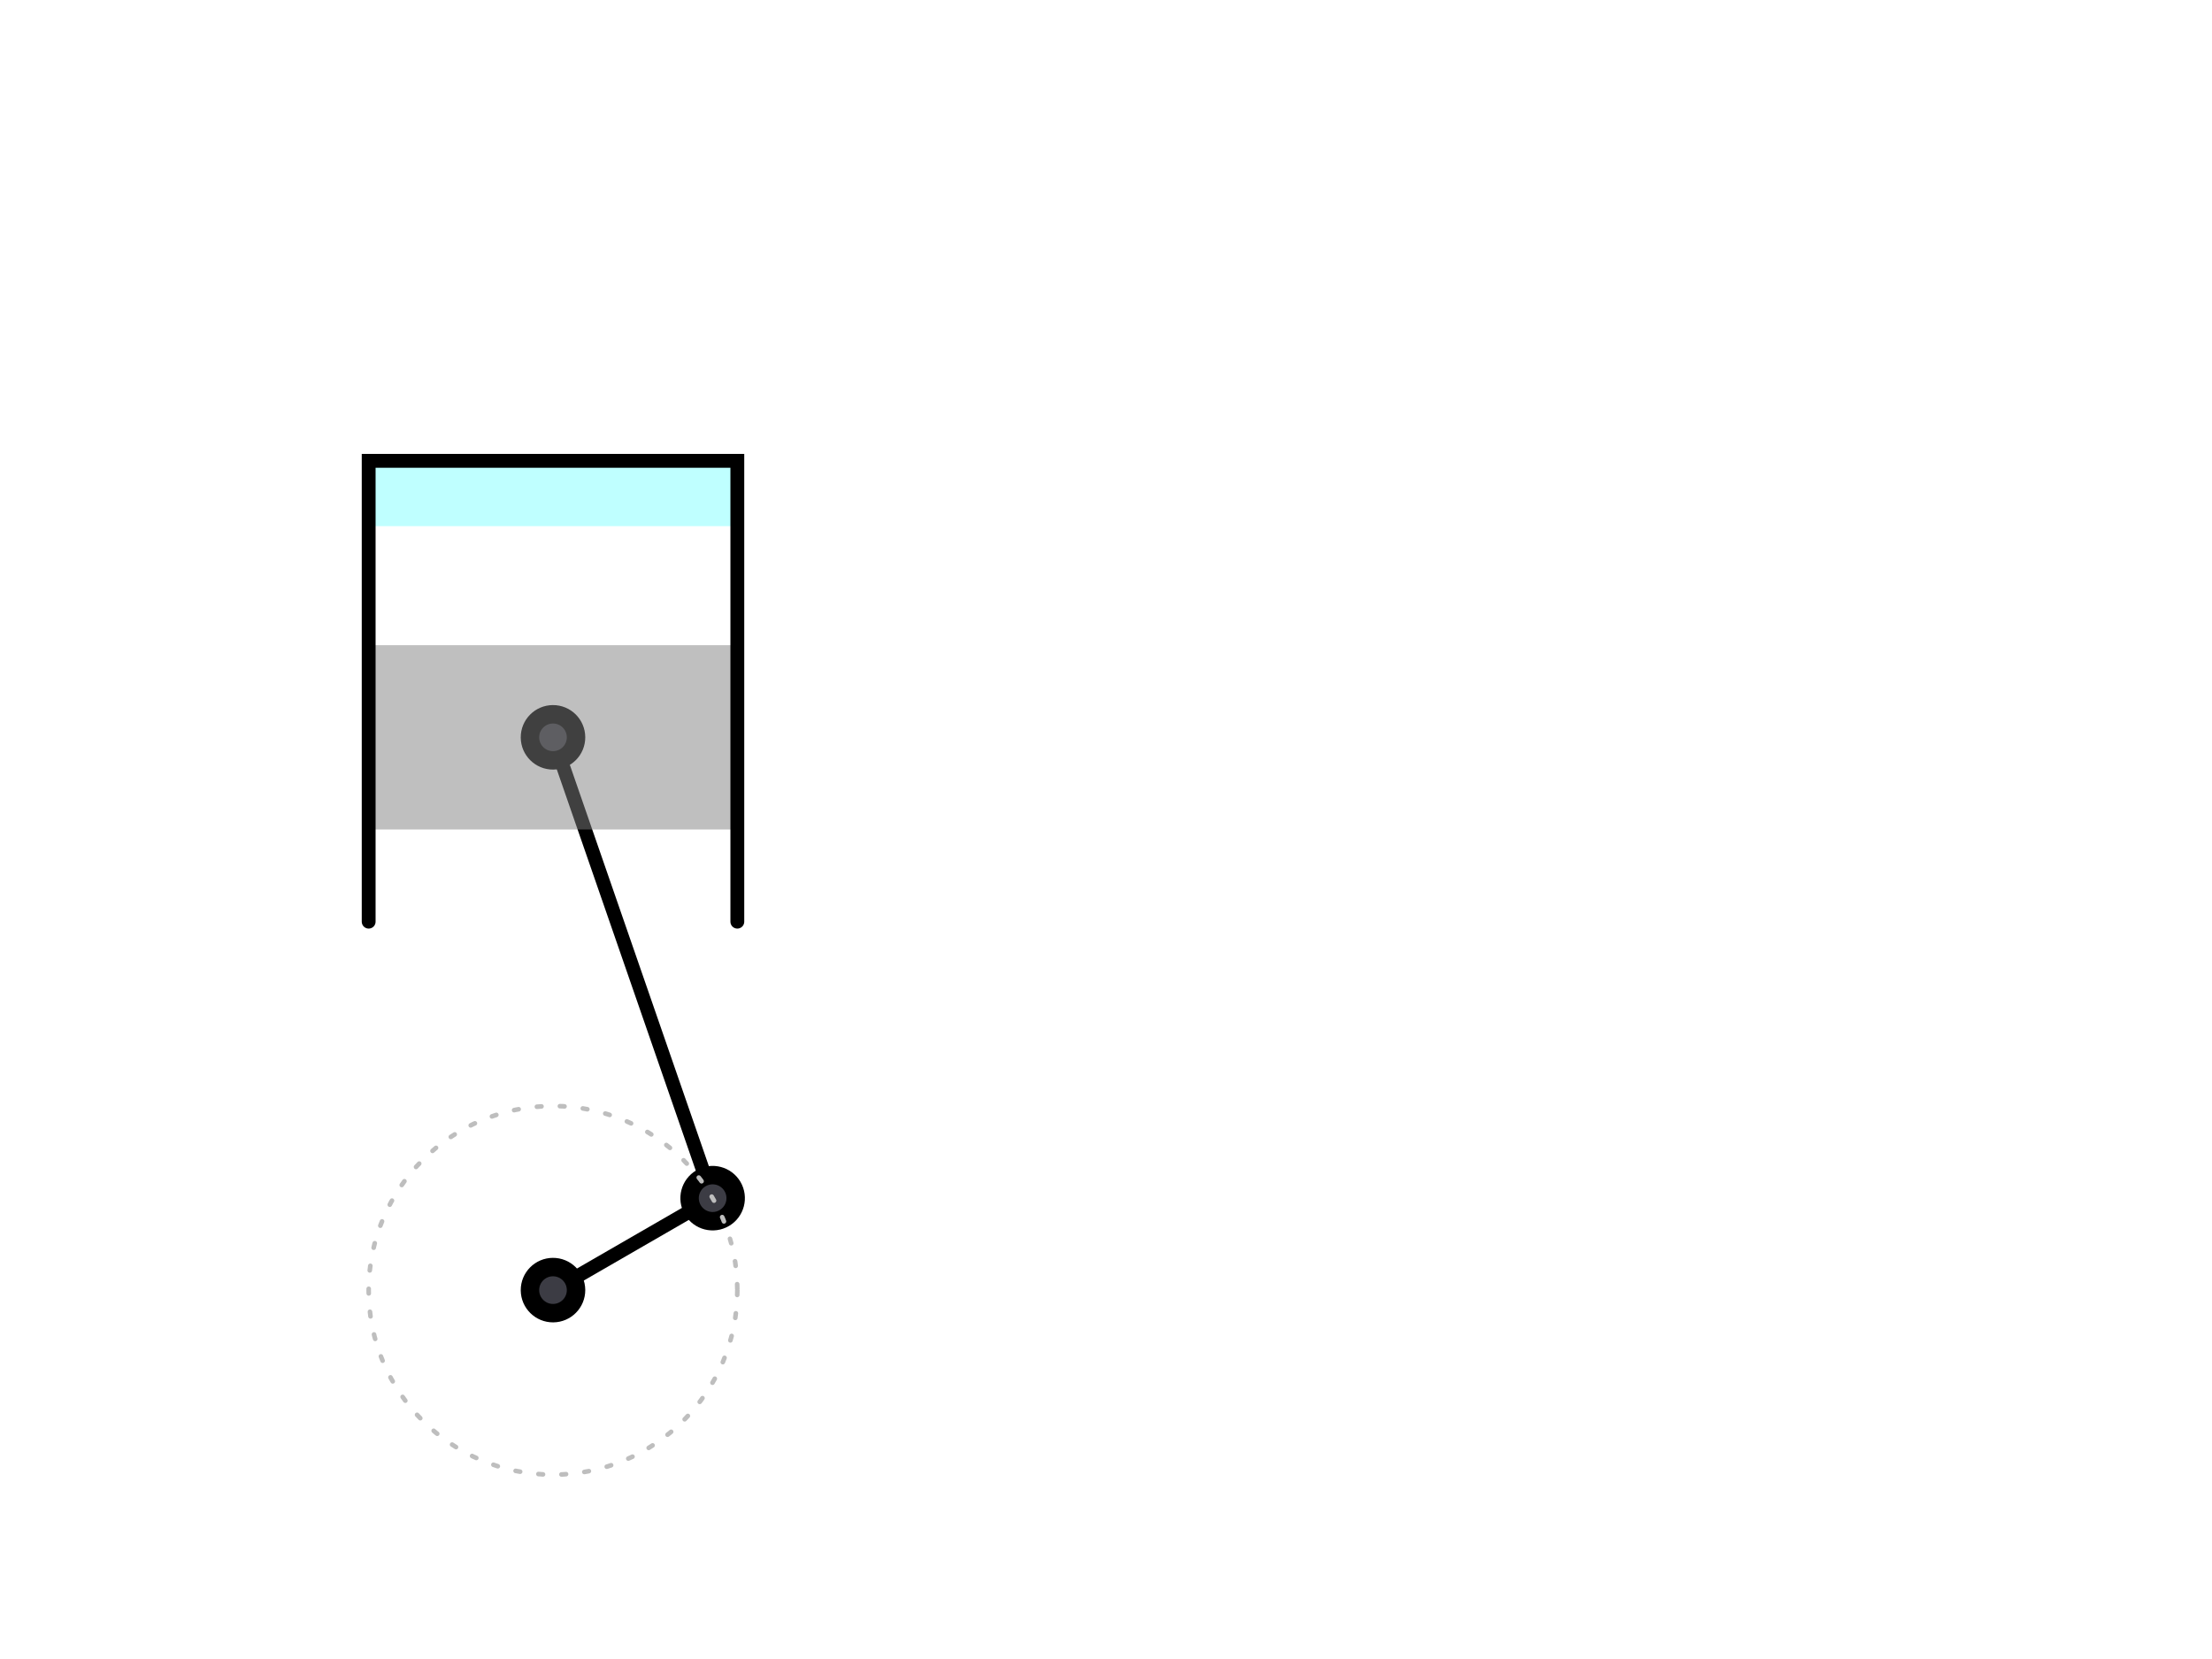
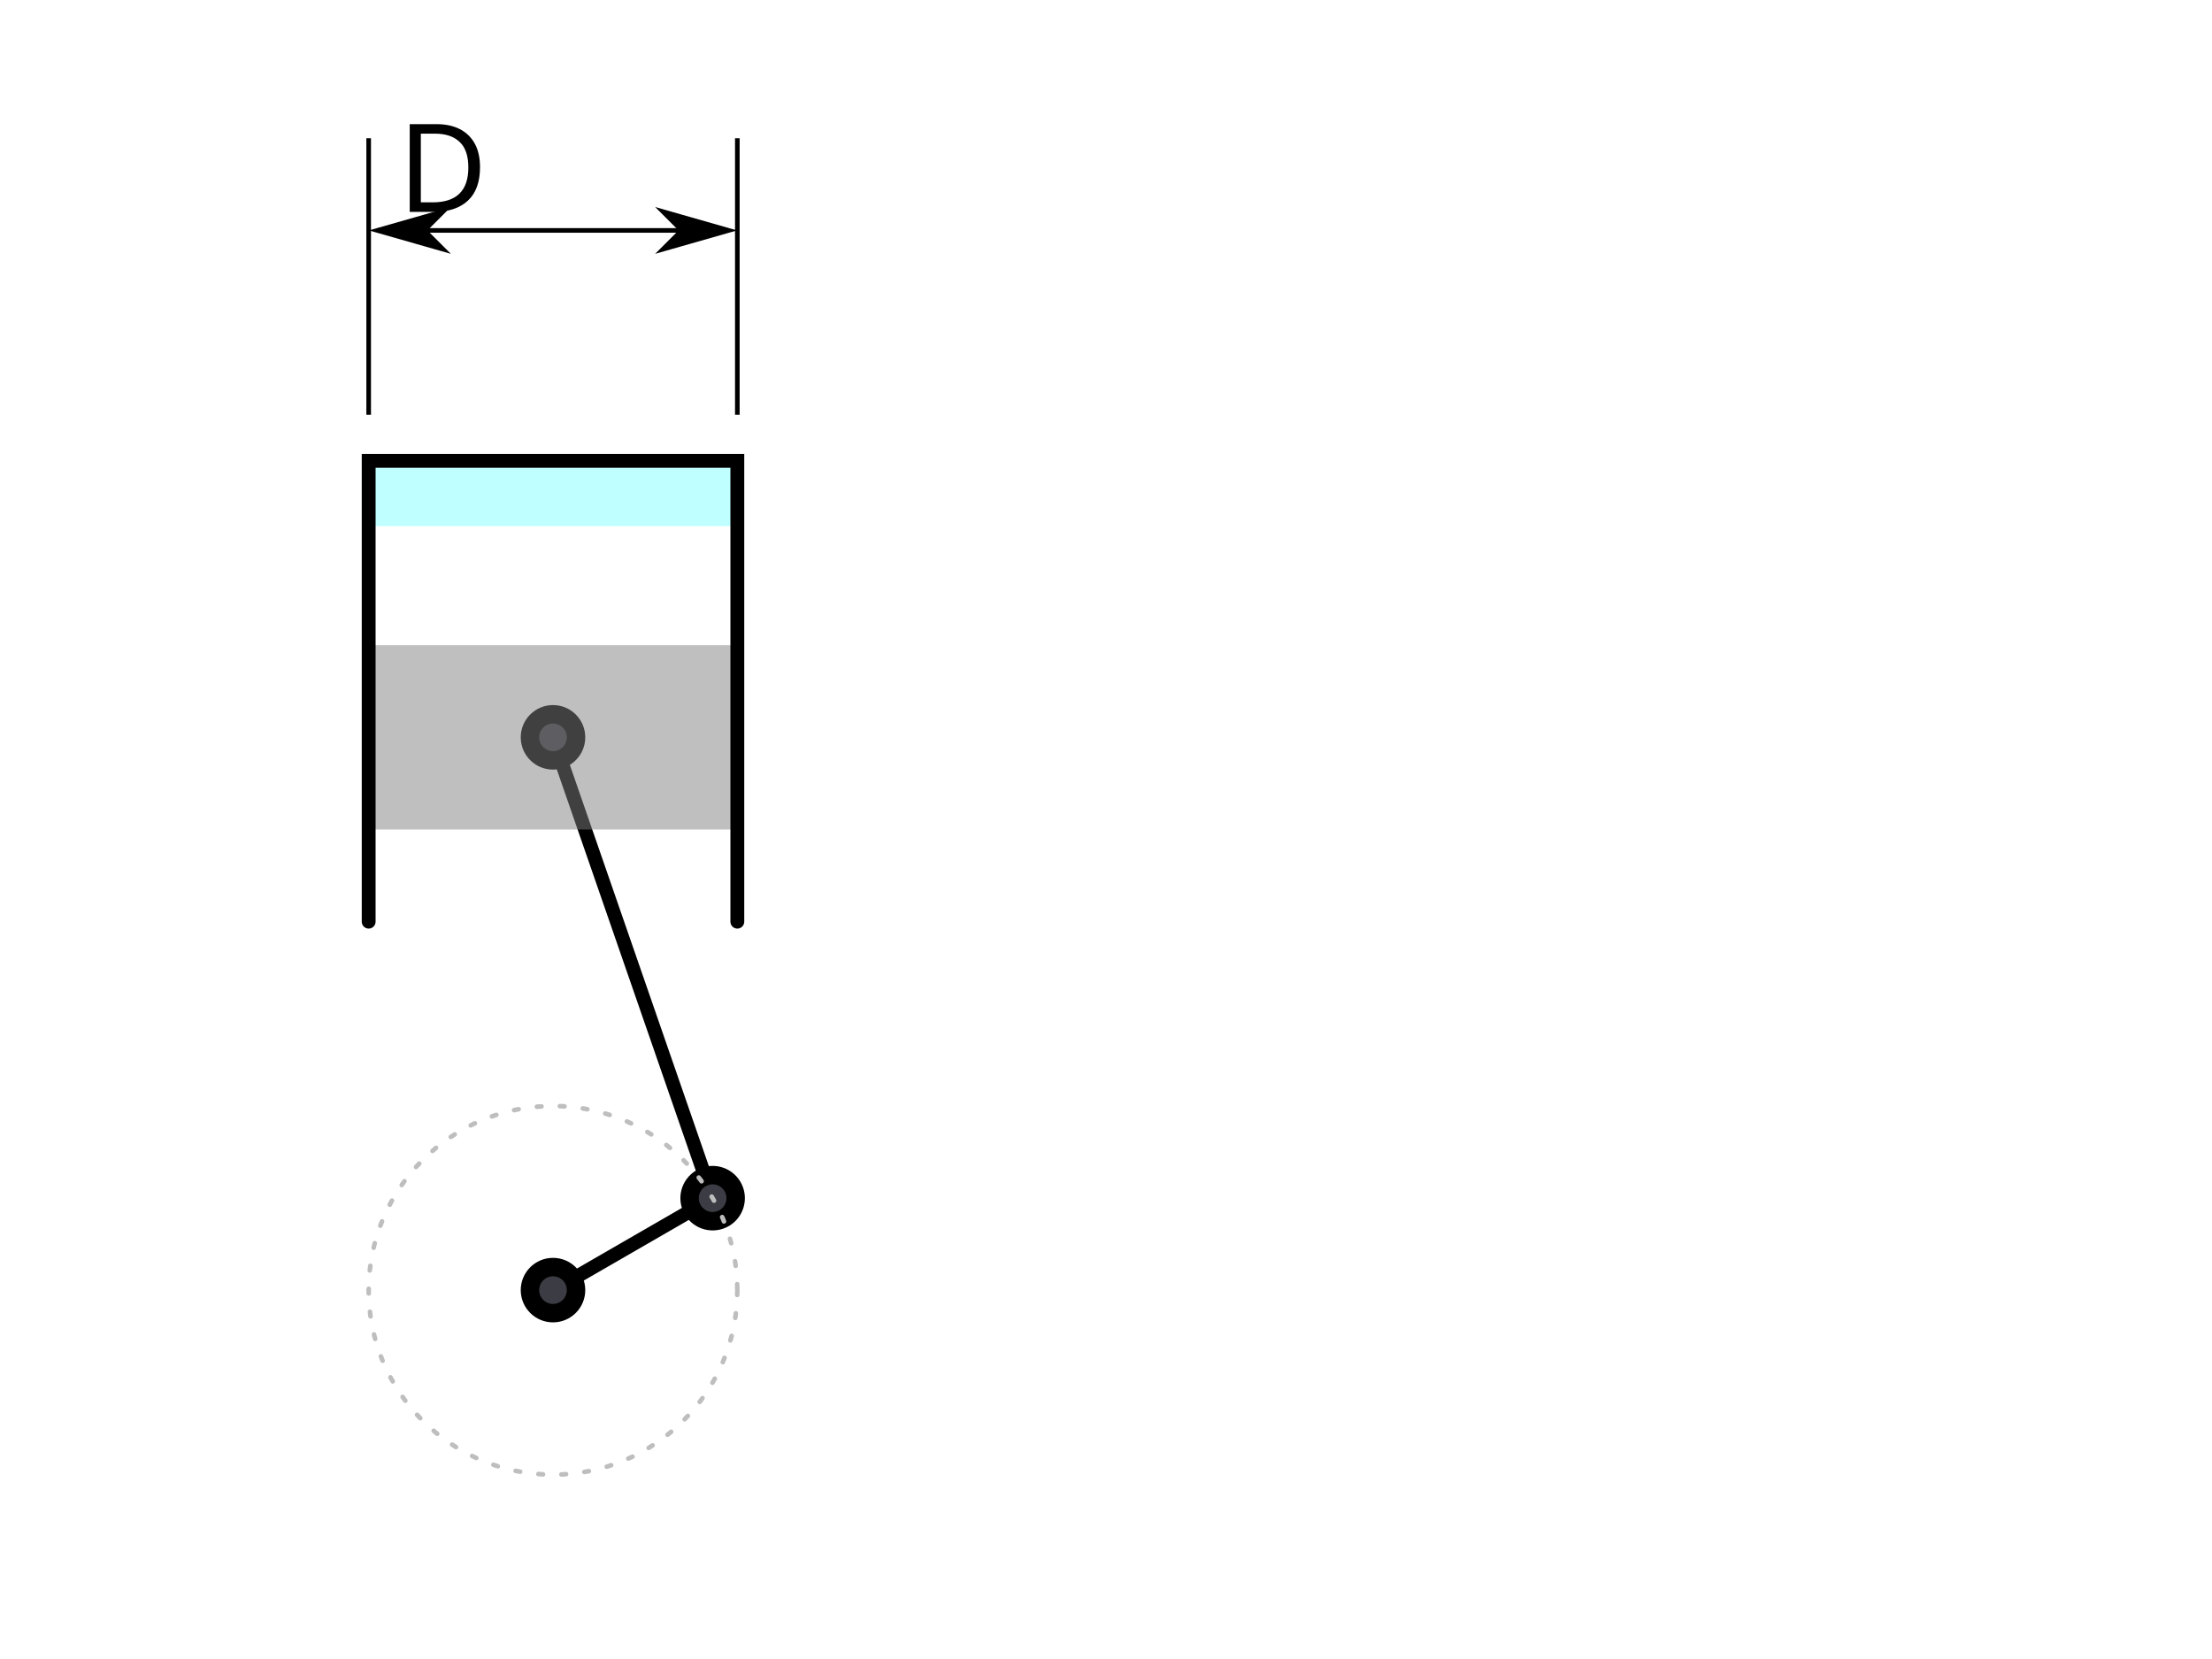
- <svg xmlns="http://www.w3.org/2000/svg" id="svg1097" version="1.1" viewBox="0 0 240 180" height="180" width="240">
+ <svg xmlns="http://www.w3.org/2000/svg" width="240" height="180" viewBox="0 0 240 180" version="1.1" id="svg1097">
  <defs id="defs1091">
-     <marker style="overflow:visible" id="SquareM" refX="0" refY="0" orient="auto">
-       <path transform="scale(0.4)" style="fill:#666666;fill-opacity:1;fill-rule:evenodd;stroke:#666666;stroke-width:1pt;stroke-opacity:1" d="M -5,-5 V 5 H 5 V -5 Z" id="path1220" />
+     <marker style="overflow:visible;" id="Arrow1Lend" refX="0.0" refY="0.0" orient="auto">
+       <path transform="scale(0.8) rotate(180) translate(12.5,0)" style="fill-rule:evenodd;stroke:#000000;stroke-width:1pt;stroke-opacity:1;fill:#000000;fill-opacity:1" d="M 0.0,0.0 L 5.0,-5.0 L -12.5,0.0 L 5.0,5.0 L 0.0,0.0 z " id="path1037" />
    </marker>
-     <marker style="overflow:visible" id="DiamondM" refX="0" refY="0" orient="auto">
-       <path transform="scale(0.4)" style="fill:#666666;fill-opacity:1;fill-rule:evenodd;stroke:#666666;stroke-width:1pt;stroke-opacity:1" d="M 0,-7.071 -7.071,0 0,7.071 7.071,0 Z" id="path1229" />
+     <marker style="overflow:visible" id="Arrow1Lstart" refX="0.0" refY="0.0" orient="auto">
+       <path transform="scale(0.8) translate(12.5,0)" style="fill-rule:evenodd;stroke:#000000;stroke-width:1pt;stroke-opacity:1;fill:#000000;fill-opacity:1" d="M 0.0,0.0 L 5.0,-5.0 L -12.5,0.0 L 5.0,5.0 L 0.0,0.0 z " id="path1034" />
    </marker>
-     <marker style="overflow:visible" id="DotL" refX="0" refY="0" orient="auto">
-       <path transform="matrix(0.8,0,0,0.8,5.92,0.8)" style="fill:#666666;fill-opacity:1;fill-rule:evenodd;stroke:#666666;stroke-width:1pt;stroke-opacity:1" d="m -2.5,-1 c 0,2.76 -2.24,5 -5,5 -2.76,0 -5,-2.24 -5,-5 0,-2.76 2.24,-5 5,-5 2.76,0 5,2.24 5,5 z" id="path1208" />
+     <marker style="overflow:visible;" id="Arrow2Mend" refX="0.0" refY="0.0" orient="auto">
+       <path transform="scale(0.6) rotate(180) translate(0,0)" d="M 8.719,4.034 L -2.207,0.016 L 8.719,-4.002 C 6.973,-1.63 6.983,1.616 8.719,4.034 z " style="fill-rule:evenodd;stroke-width:0.625;stroke-linejoin:round;stroke:#000000;stroke-opacity:1;fill:#000000;fill-opacity:1" id="path1061" />
    </marker>
-     <marker style="overflow:visible" id="DotM" refX="0" refY="0" orient="auto">
-       <path transform="matrix(0.4,0,0,0.4,2.96,0.4)" style="fill:#666666;fill-opacity:1;fill-rule:evenodd;stroke:#666666;stroke-width:1pt;stroke-opacity:1" d="m -2.5,-1 c 0,2.76 -2.24,5 -5,5 -2.76,0 -5,-2.24 -5,-5 0,-2.76 2.24,-5 5,-5 2.76,0 5,2.24 5,5 z" id="path1211" />
+     <marker orient="auto" refY="0" refX="0" id="SquareM" style="overflow:visible">
+       <path id="path1220" d="M -5,-5 V 5 H 5 V -5 Z" style="fill:#666666;fill-opacity:1;fill-rule:evenodd;stroke:#666666;stroke-width:1pt;stroke-opacity:1" transform="scale(0.4)" />
    </marker>
-     <marker style="overflow:visible" id="marker1423" refX="0" refY="0" orient="auto">
-       <path transform="matrix(-0.4,0,0,-0.4,-4,0)" style="fill:#747090;fill-opacity:1;fill-rule:evenodd;stroke:#747090;stroke-width:1pt;stroke-opacity:1" d="M 0,0 5,-5 -12.5,0 5,5 Z" id="path1421" />
+     <marker orient="auto" refY="0" refX="0" id="DiamondM" style="overflow:visible">
+       <path id="path1229" d="M 0,-7.071 -7.071,0 0,7.071 7.071,0 Z" style="fill:#666666;fill-opacity:1;fill-rule:evenodd;stroke:#666666;stroke-width:1pt;stroke-opacity:1" transform="scale(0.4)" />
    </marker>
-     <marker style="overflow:visible" id="Arrow1Mend" refX="0" refY="0" orient="auto">
-       <path transform="matrix(-0.4,0,0,-0.4,-4,0)" style="fill:#747090;fill-opacity:1;fill-rule:evenodd;stroke:#747090;stroke-width:1pt;stroke-opacity:1" d="M 0,0 5,-5 -12.5,0 5,5 Z" id="path1156" />
+     <marker orient="auto" refY="0" refX="0" id="DotL" style="overflow:visible">
+       <path id="path1208" d="m -2.5,-1 c 0,2.76 -2.24,5 -5,5 -2.76,0 -5,-2.24 -5,-5 0,-2.76 2.24,-5 5,-5 2.76,0 5,2.24 5,5 z" style="fill:#666666;fill-opacity:1;fill-rule:evenodd;stroke:#666666;stroke-width:1pt;stroke-opacity:1" transform="matrix(0.8,0,0,0.8,5.92,0.8)" />
    </marker>
-     <marker style="overflow:visible" id="Arrow1MendG-0-3-6-1-8" refX="0" refY="0" orient="auto">
-       <path transform="matrix(-0.4,0,0,-0.4,-4,0)" style="fill:#000080;fill-rule:evenodd;stroke:#000080;stroke-width:1pt" d="M 0,0 5,-5 -12.5,0 5,5 Z" id="path5557-65-8-40-5-7" />
+     <marker orient="auto" refY="0" refX="0" id="DotM" style="overflow:visible">
+       <path id="path1211" d="m -2.5,-1 c 0,2.76 -2.24,5 -5,5 -2.76,0 -5,-2.24 -5,-5 0,-2.76 2.24,-5 5,-5 2.76,0 5,2.24 5,5 z" style="fill:#666666;fill-opacity:1;fill-rule:evenodd;stroke:#666666;stroke-width:1pt;stroke-opacity:1" transform="matrix(0.4,0,0,0.4,2.96,0.4)" />
    </marker>
-     <marker style="overflow:visible" id="Arrow1MendG-0-3-3-3-6" refX="0" refY="0" orient="auto">
-       <path transform="matrix(-0.4,0,0,-0.4,-4,0)" style="fill:#000080;fill-rule:evenodd;stroke:#000080;stroke-width:1pt" d="M 0,0 5,-5 -12.5,0 5,5 Z" id="path5557-65-8-1-2-1" />
+     <marker orient="auto" refY="0" refX="0" id="marker1423" style="overflow:visible">
+       <path id="path1421" d="M 0,0 5,-5 -12.5,0 5,5 Z" style="fill:#747090;fill-opacity:1;fill-rule:evenodd;stroke:#747090;stroke-width:1pt;stroke-opacity:1" transform="matrix(-0.4,0,0,-0.4,-4,0)" />
    </marker>
-     <marker style="overflow:visible" id="Arrow1MendG-0-3-9-0-6-6" refX="0" refY="0" orient="auto">
-       <path transform="matrix(-0.4,0,0,-0.4,-4,0)" style="fill:#000080;fill-rule:evenodd;stroke:#000080;stroke-width:1pt" d="M 0,0 5,-5 -12.5,0 5,5 Z" id="path5557-65-8-6-1-2" />
+     <marker orient="auto" refY="0" refX="0" id="Arrow1Mend" style="overflow:visible">
+       <path id="path1156" d="M 0,0 5,-5 -12.5,0 5,5 Z" style="fill:#747090;fill-opacity:1;fill-rule:evenodd;stroke:#747090;stroke-width:1pt;stroke-opacity:1" transform="matrix(-0.4,0,0,-0.4,-4,0)" />
    </marker>
-     <marker style="overflow:visible" id="Arrow1MendG-0-3-33-2-6" refX="0" refY="0" orient="auto">
-       <path transform="matrix(-0.4,0,0,-0.4,-4,0)" style="fill:#000080;fill-rule:evenodd;stroke:#000080;stroke-width:1pt" d="M 0,0 5,-5 -12.5,0 5,5 Z" id="path5557-65-8-3-7-0" />
+     <marker orient="auto" refY="0" refX="0" id="Arrow1MendG-0-3-6-1-8" style="overflow:visible">
+       <path id="path5557-65-8-40-5-7" d="M 0,0 5,-5 -12.5,0 5,5 Z" style="fill:#000080;fill-rule:evenodd;stroke:#000080;stroke-width:1pt" transform="matrix(-0.4,0,0,-0.4,-4,0)" />
    </marker>
-     <marker style="overflow:visible" id="Arrow1MendG-0-3-0-6-9" refX="0" refY="0" orient="auto">
-       <path transform="matrix(-0.4,0,0,-0.4,-4,0)" style="fill:#000080;fill-rule:evenodd;stroke:#000080;stroke-width:1pt" d="M 0,0 5,-5 -12.5,0 5,5 Z" id="path5557-65-8-4-0-3" />
+     <marker orient="auto" refY="0" refX="0" id="Arrow1MendG-0-3-3-3-6" style="overflow:visible">
+       <path id="path5557-65-8-1-2-1" d="M 0,0 5,-5 -12.5,0 5,5 Z" style="fill:#000080;fill-rule:evenodd;stroke:#000080;stroke-width:1pt" transform="matrix(-0.4,0,0,-0.4,-4,0)" />
    </marker>
-     <marker style="overflow:visible" id="Arrow1MendG-0-3-8-9-7" refX="0" refY="0" orient="auto">
-       <path transform="matrix(-0.4,0,0,-0.4,-4,0)" style="fill:#000080;fill-rule:evenodd;stroke:#000080;stroke-width:1pt" d="M 0,0 5,-5 -12.5,0 5,5 Z" id="path5557-65-8-9-9-0" />
+     <marker orient="auto" refY="0" refX="0" id="Arrow1MendG-0-3-9-0-6-6" style="overflow:visible">
+       <path id="path5557-65-8-6-1-2" d="M 0,0 5,-5 -12.5,0 5,5 Z" style="fill:#000080;fill-rule:evenodd;stroke:#000080;stroke-width:1pt" transform="matrix(-0.4,0,0,-0.4,-4,0)" />
    </marker>
-     <marker style="overflow:visible" id="Arrow1MendG-0-3-7-8-1" refX="0" refY="0" orient="auto">
-       <path transform="matrix(-0.4,0,0,-0.4,-4,0)" style="fill:#000080;fill-rule:evenodd;stroke:#000080;stroke-width:1pt" d="M 0,0 5,-5 -12.5,0 5,5 Z" id="path5557-65-8-64-2-2" />
+     <marker orient="auto" refY="0" refX="0" id="Arrow1MendG-0-3-33-2-6" style="overflow:visible">
+       <path id="path5557-65-8-3-7-0" d="M 0,0 5,-5 -12.5,0 5,5 Z" style="fill:#000080;fill-rule:evenodd;stroke:#000080;stroke-width:1pt" transform="matrix(-0.4,0,0,-0.4,-4,0)" />
    </marker>
-     <marker style="overflow:visible" id="Arrow1MendG-0-3-03-7-2" refX="0" refY="0" orient="auto">
-       <path transform="matrix(-0.4,0,0,-0.4,-4,0)" style="fill:#000080;fill-rule:evenodd;stroke:#000080;stroke-width:1pt" d="M 0,0 5,-5 -12.5,0 5,5 Z" id="path5557-65-8-0-2-9" />
+     <marker orient="auto" refY="0" refX="0" id="Arrow1MendG-0-3-0-6-9" style="overflow:visible">
+       <path id="path5557-65-8-4-0-3" d="M 0,0 5,-5 -12.5,0 5,5 Z" style="fill:#000080;fill-rule:evenodd;stroke:#000080;stroke-width:1pt" transform="matrix(-0.4,0,0,-0.4,-4,0)" />
    </marker>
-     <marker style="overflow:visible" id="Arrow1MendG-0-3-2-9-5" refX="0" refY="0" orient="auto">
-       <path transform="matrix(-0.4,0,0,-0.4,-4,0)" style="fill:#000080;fill-rule:evenodd;stroke:#000080;stroke-width:1pt" d="M 0,0 5,-5 -12.5,0 5,5 Z" id="path5557-65-8-5-8-6" />
+     <marker orient="auto" refY="0" refX="0" id="Arrow1MendG-0-3-8-9-7" style="overflow:visible">
+       <path id="path5557-65-8-9-9-0" d="M 0,0 5,-5 -12.5,0 5,5 Z" style="fill:#000080;fill-rule:evenodd;stroke:#000080;stroke-width:1pt" transform="matrix(-0.4,0,0,-0.4,-4,0)" />
    </marker>
-     <marker style="overflow:visible" id="Arrow1MendG-0-3-5-5-5" refX="0" refY="0" orient="auto">
-       <path transform="matrix(-0.4,0,0,-0.4,-4,0)" style="fill:#000080;fill-rule:evenodd;stroke:#000080;stroke-width:1pt" d="M 0,0 5,-5 -12.5,0 5,5 Z" id="path5557-65-8-94-6-3" />
+     <marker orient="auto" refY="0" refX="0" id="Arrow1MendG-0-3-7-8-1" style="overflow:visible">
+       <path id="path5557-65-8-64-2-2" d="M 0,0 5,-5 -12.5,0 5,5 Z" style="fill:#000080;fill-rule:evenodd;stroke:#000080;stroke-width:1pt" transform="matrix(-0.4,0,0,-0.4,-4,0)" />
    </marker>
-     <marker style="overflow:visible" id="Arrow1Mstart" refX="0" refY="0" orient="auto">
-       <path transform="matrix(0.4,0,0,0.4,4,0)" style="fill:#000000;fill-opacity:1;fill-rule:evenodd;stroke:#000000;stroke-width:1pt;stroke-opacity:1" d="M 0,0 5,-5 -12.5,0 5,5 Z" id="path5266" />
+     <marker orient="auto" refY="0" refX="0" id="Arrow1MendG-0-3-03-7-2" style="overflow:visible">
+       <path id="path5557-65-8-0-2-9" d="M 0,0 5,-5 -12.5,0 5,5 Z" style="fill:#000080;fill-rule:evenodd;stroke:#000080;stroke-width:1pt" transform="matrix(-0.4,0,0,-0.4,-4,0)" />
    </marker>
-     <marker style="overflow:visible" id="marker5523" refX="0" refY="0" orient="auto">
-       <path transform="matrix(-0.4,0,0,-0.4,-4,0)" style="fill:#000000;fill-opacity:1;fill-rule:evenodd;stroke:#000000;stroke-width:1pt;stroke-opacity:1" d="M 0,0 5,-5 -12.5,0 5,5 Z" id="path5269" />
+     <marker orient="auto" refY="0" refX="0" id="Arrow1MendG-0-3-2-9-5" style="overflow:visible">
+       <path id="path5557-65-8-5-8-6" d="M 0,0 5,-5 -12.5,0 5,5 Z" style="fill:#000080;fill-rule:evenodd;stroke:#000080;stroke-width:1pt" transform="matrix(-0.4,0,0,-0.4,-4,0)" />
    </marker>
-     <marker style="overflow:visible" id="Arrow1MendG-0-5-91-9" refX="0" refY="0" orient="auto">
-       <path transform="matrix(-0.4,0,0,-0.4,-4,0)" style="fill:#000080;fill-rule:evenodd;stroke:#000080;stroke-width:1pt" d="M 0,0 5,-5 -12.5,0 5,5 Z" id="path5557-65-6-0-0" />
+     <marker orient="auto" refY="0" refX="0" id="Arrow1MendG-0-3-5-5-5" style="overflow:visible">
+       <path id="path5557-65-8-94-6-3" d="M 0,0 5,-5 -12.5,0 5,5 Z" style="fill:#000080;fill-rule:evenodd;stroke:#000080;stroke-width:1pt" transform="matrix(-0.4,0,0,-0.4,-4,0)" />
    </marker>
-     <marker style="overflow:visible" id="Arrow1MendG-0-9-1-9" refX="0" refY="0" orient="auto">
-       <path transform="matrix(-0.4,0,0,-0.4,-4,0)" style="fill:#000080;fill-rule:evenodd;stroke:#000080;stroke-width:1pt" d="M 0,0 5,-5 -12.5,0 5,5 Z" id="path5557-65-7-4-3" />
+     <marker orient="auto" refY="0" refX="0" id="Arrow1Mstart" style="overflow:visible">
+       <path id="path5266" d="M 0,0 5,-5 -12.5,0 5,5 Z" style="fill:#000000;fill-opacity:1;fill-rule:evenodd;stroke:#000000;stroke-width:1pt;stroke-opacity:1" transform="matrix(0.4,0,0,0.4,4,0)" />
    </marker>
-     <marker style="overflow:visible" id="Arrow1Mstart-3" refX="0" refY="0" orient="auto">
-       <path transform="matrix(0.4,0,0,0.4,4,0)" style="fill:#000000;fill-opacity:1;fill-rule:evenodd;stroke:#000000;stroke-width:1pt;stroke-opacity:1" d="M 0,0 5,-5 -12.5,0 5,5 Z" id="path5266-6" />
+     <marker orient="auto" refY="0" refX="0" id="marker5523" style="overflow:visible">
+       <path id="path5269" d="M 0,0 5,-5 -12.5,0 5,5 Z" style="fill:#000000;fill-opacity:1;fill-rule:evenodd;stroke:#000000;stroke-width:1pt;stroke-opacity:1" transform="matrix(-0.4,0,0,-0.4,-4,0)" />
    </marker>
-     <marker style="overflow:visible" id="marker5523-7" refX="0" refY="0" orient="auto">
-       <path transform="matrix(-0.4,0,0,-0.4,-4,0)" style="fill:#000000;fill-opacity:1;fill-rule:evenodd;stroke:#000000;stroke-width:1pt;stroke-opacity:1" d="M 0,0 5,-5 -12.5,0 5,5 Z" id="path5269-5" />
+     <marker orient="auto" refY="0" refX="0" id="Arrow1MendG-0-5-91-9" style="overflow:visible">
+       <path id="path5557-65-6-0-0" d="M 0,0 5,-5 -12.5,0 5,5 Z" style="fill:#000080;fill-rule:evenodd;stroke:#000080;stroke-width:1pt" transform="matrix(-0.4,0,0,-0.4,-4,0)" />
+     </marker>
+     <marker orient="auto" refY="0" refX="0" id="Arrow1MendG-0-9-1-9" style="overflow:visible">
+       <path id="path5557-65-7-4-3" d="M 0,0 5,-5 -12.5,0 5,5 Z" style="fill:#000080;fill-rule:evenodd;stroke:#000080;stroke-width:1pt" transform="matrix(-0.4,0,0,-0.4,-4,0)" />
+     </marker>
+     <marker orient="auto" refY="0" refX="0" id="Arrow1Mstart-3" style="overflow:visible">
+       <path id="path5266-6" d="M 0,0 5,-5 -12.5,0 5,5 Z" style="fill:#000000;fill-opacity:1;fill-rule:evenodd;stroke:#000000;stroke-width:1pt;stroke-opacity:1" transform="matrix(0.4,0,0,0.4,4,0)" />
+     </marker>
+     <marker orient="auto" refY="0" refX="0" id="marker5523-7" style="overflow:visible">
+       <path id="path5269-5" d="M 0,0 5,-5 -12.5,0 5,5 Z" style="fill:#000000;fill-opacity:1;fill-rule:evenodd;stroke:#000000;stroke-width:1pt;stroke-opacity:1" transform="matrix(-0.4,0,0,-0.4,-4,0)" />
    </marker>
  </defs>
-   <g style="display:none" id="layer2">
-     <rect y="588.25" x="20" height="20" width="40" id="rect1147" style="fill:#ffff00;fill-opacity:0.252;fill-rule:evenodd;stroke:#850000;stroke-width:1;stroke-linecap:round;stroke-miterlimit:4;stroke-dasharray:none;stroke-dashoffset:0;stroke-opacity:1" transform="translate(0,-558.25)" />
-     <rect y="598.25" x="70" height="20" width="20" id="rect1149" style="fill:#ffff00;fill-opacity:0.252;fill-rule:evenodd;stroke:#850000;stroke-width:1;stroke-linecap:round;stroke-miterlimit:4;stroke-dasharray:none;stroke-dashoffset:0;stroke-opacity:1" transform="translate(0,-558.25)" />
-     <rect y="698.25" x="180" height="20" width="30" id="rect1151" style="fill:#ffff00;fill-opacity:0.252;fill-rule:evenodd;stroke:#850000;stroke-width:1;stroke-linecap:round;stroke-miterlimit:4;stroke-dasharray:none;stroke-dashoffset:0;stroke-opacity:1" transform="translate(0,-558.25)" />
-     <rect y="578.25" x="120" height="20" width="20" id="rect1153" style="fill:#ffff00;fill-opacity:0.252;fill-rule:evenodd;stroke:#850000;stroke-width:1;stroke-linecap:round;stroke-miterlimit:4;stroke-dasharray:none;stroke-dashoffset:0;stroke-opacity:1" transform="translate(0,-558.25)" />
-     <rect y="638.25" x="180" height="20" width="20" id="rect1155" style="fill:#ffff00;fill-opacity:0.252;fill-rule:evenodd;stroke:#850000;stroke-width:1;stroke-linecap:round;stroke-miterlimit:4;stroke-dasharray:none;stroke-dashoffset:0;stroke-opacity:1" transform="translate(0,-558.25)" />
-     <rect y="668.25" x="180" height="20" width="20" id="rect1157" style="fill:#ffff00;fill-opacity:0.252;fill-rule:evenodd;stroke:#850000;stroke-width:1;stroke-linecap:round;stroke-miterlimit:4;stroke-dasharray:none;stroke-dashoffset:0;stroke-opacity:1" transform="translate(0,-558.25)" />
+   <g id="layer2" style="display:none">
+     <rect transform="translate(0,-558.25)" style="fill:#ffff00;fill-opacity:0.252;fill-rule:evenodd;stroke:#850000;stroke-width:1;stroke-linecap:round;stroke-miterlimit:4;stroke-dasharray:none;stroke-dashoffset:0;stroke-opacity:1" id="rect1147" width="40" height="20" x="20" y="588.25" />
+     <rect transform="translate(0,-558.25)" style="fill:#ffff00;fill-opacity:0.252;fill-rule:evenodd;stroke:#850000;stroke-width:1;stroke-linecap:round;stroke-miterlimit:4;stroke-dasharray:none;stroke-dashoffset:0;stroke-opacity:1" id="rect1149" width="20" height="20" x="70" y="598.25" />
+     <rect transform="translate(0,-558.25)" style="fill:#ffff00;fill-opacity:0.252;fill-rule:evenodd;stroke:#850000;stroke-width:1;stroke-linecap:round;stroke-miterlimit:4;stroke-dasharray:none;stroke-dashoffset:0;stroke-opacity:1" id="rect1151" width="30" height="20" x="180" y="698.25" />
+     <rect transform="translate(0,-558.25)" style="fill:#ffff00;fill-opacity:0.252;fill-rule:evenodd;stroke:#850000;stroke-width:1;stroke-linecap:round;stroke-miterlimit:4;stroke-dasharray:none;stroke-dashoffset:0;stroke-opacity:1" id="rect1153" width="20" height="20" x="120" y="578.25" />
+     <rect transform="translate(0,-558.25)" style="fill:#ffff00;fill-opacity:0.252;fill-rule:evenodd;stroke:#850000;stroke-width:1;stroke-linecap:round;stroke-miterlimit:4;stroke-dasharray:none;stroke-dashoffset:0;stroke-opacity:1" id="rect1155" width="20" height="20" x="180" y="638.25" />
+     <rect transform="translate(0,-558.25)" style="fill:#ffff00;fill-opacity:0.252;fill-rule:evenodd;stroke:#850000;stroke-width:1;stroke-linecap:round;stroke-miterlimit:4;stroke-dasharray:none;stroke-dashoffset:0;stroke-opacity:1" id="rect1157" width="20" height="20" x="180" y="668.25" />
  </g>
-   <g transform="translate(0,-558.25)" id="layer1">
+   <g id="layer1" transform="translate(0,-558.25)">
    <g id="g1114">
-       <path id="path1154-6" d="M 77.32,688.25 60,638.25" style="fill:none;stroke:#000000;stroke-width:1.5;stroke-linecap:round;stroke-linejoin:miter;stroke-miterlimit:4;stroke-dasharray:none;stroke-opacity:1" />
-       <path style="display:inline;fill:#3c3c44;fill-opacity:1;stroke:#000000;stroke-width:2;stroke-linecap:round;stroke-linejoin:round;stroke-miterlimit:4;stroke-dasharray:none;stroke-dashoffset:0;stroke-opacity:1" id="path49256-3-4-0" d="m 57.5,638.259 a 2.5,2.5 0 0 1 2.487,-2.509 2.5,2.5 0 0 1 2.513,2.483 2.5,2.5 0 0 1 -2.479,2.517 2.5,2.5 0 0 1 -2.521,-2.475" />
+       <path style="fill:none;stroke:#000000;stroke-width:1.5;stroke-linecap:round;stroke-linejoin:miter;stroke-miterlimit:4;stroke-dasharray:none;stroke-opacity:1" d="M 77.32,688.25 60,638.25" id="path1154-6" />
+       <path d="m 57.5,638.259 a 2.5,2.5 0 0 1 2.487,-2.509 2.5,2.5 0 0 1 2.513,2.483 2.5,2.5 0 0 1 -2.479,2.517 2.5,2.5 0 0 1 -2.521,-2.475" id="path49256-3-4-0" style="display:inline;fill:#3c3c44;fill-opacity:1;stroke:#000000;stroke-width:2;stroke-linecap:round;stroke-linejoin:round;stroke-miterlimit:4;stroke-dasharray:none;stroke-dashoffset:0;stroke-opacity:1" />
    </g>
-     <g transform="rotate(-30,60,698.25)" id="g1087">
-       <path style="fill:none;stroke:#000000;stroke-width:1.5;stroke-linecap:round;stroke-linejoin:miter;stroke-miterlimit:4;stroke-dasharray:none;stroke-opacity:1" d="m 60,698.25 20,2e-5" id="path1154" />
-       <path style="display:inline;fill:#3c3c44;fill-opacity:1;stroke:#000000;stroke-width:2;stroke-linecap:round;stroke-linejoin:round;stroke-miterlimit:4;stroke-dasharray:none;stroke-dashoffset:0;stroke-opacity:1" id="path49256-3-4-0-3" d="m 77.5,698.259 a 2.5,2.5 0 0 1 2.487,-2.509 2.5,2.5 0 0 1 2.513,2.483 2.5,2.5 0 0 1 -2.479,2.517 2.5,2.5 0 0 1 -2.521,-2.475" />
+     <g id="g1087" transform="rotate(-30,60,698.25)">
+       <path id="path1154" d="m 60,698.25 20,2e-5" style="fill:none;stroke:#000000;stroke-width:1.5;stroke-linecap:round;stroke-linejoin:miter;stroke-miterlimit:4;stroke-dasharray:none;stroke-opacity:1" />
+       <path d="m 77.5,698.259 a 2.5,2.5 0 0 1 2.487,-2.509 2.5,2.5 0 0 1 2.513,2.483 2.5,2.5 0 0 1 -2.479,2.517 2.5,2.5 0 0 1 -2.521,-2.475" id="path49256-3-4-0-3" style="display:inline;fill:#3c3c44;fill-opacity:1;stroke:#000000;stroke-width:2;stroke-linecap:round;stroke-linejoin:round;stroke-miterlimit:4;stroke-dasharray:none;stroke-dashoffset:0;stroke-opacity:1" />
    </g>
-     <path d="m 57.5,698.235 a 2.5,2.5 0 0 1 2.487,-2.509 2.5,2.5 0 0 1 2.513,2.483 2.5,2.5 0 0 1 -2.479,2.517 2.5,2.5 0 0 1 -2.521,-2.475" id="path49256-3-81-6" style="display:inline;fill:#3c3c44;fill-opacity:1;stroke:#000000;stroke-width:2;stroke-linecap:round;stroke-linejoin:round;stroke-miterlimit:4;stroke-dasharray:none;stroke-dashoffset:0;stroke-opacity:1" />
-     <circle r="20" cy="698.25" cx="60" id="path1083" style="fill:none;fill-opacity:0.998;fill-rule:evenodd;stroke:#bebebe;stroke-width:0.5;stroke-linecap:round;stroke-linejoin:round;stroke-opacity:1;stroke-miterlimit:4;stroke-dasharray:0.5, 2;stroke-dashoffset:0" />
-     <rect y="628.25" x="40" height="20" width="40" id="rect1118" style="fill:#808080;fill-opacity:0.5;fill-rule:evenodd;stroke:none;stroke-width:1.5;stroke-linecap:round;stroke-linejoin:round;stroke-miterlimit:4;stroke-dasharray:none;stroke-dashoffset:0;stroke-opacity:1" />
-     <rect y="608.25" x="40" height="7.085" width="40" id="rect1152" style="fill:#00ffff;fill-opacity:0.25;fill-rule:evenodd;stroke:none;stroke-width:1.5;stroke-linecap:round;stroke-linejoin:round;stroke-miterlimit:4;stroke-dasharray:none;stroke-dashoffset:0;stroke-opacity:1" />
-     <path id="path1120" d="m 40,658.25 v -50 h 40 v 50" style="fill:none;stroke:#000000;stroke-width:1.5;stroke-linecap:round;stroke-linejoin:miter;stroke-miterlimit:4;stroke-dasharray:none;stroke-opacity:1" />
+     <path style="display:inline;fill:#3c3c44;fill-opacity:1;stroke:#000000;stroke-width:2;stroke-linecap:round;stroke-linejoin:round;stroke-miterlimit:4;stroke-dasharray:none;stroke-dashoffset:0;stroke-opacity:1" id="path49256-3-81-6" d="m 57.5,698.235 a 2.5,2.5 0 0 1 2.487,-2.509 2.5,2.5 0 0 1 2.513,2.483 2.5,2.5 0 0 1 -2.479,2.517 2.5,2.5 0 0 1 -2.521,-2.475" />
+     <circle style="fill:none;fill-opacity:0.998;fill-rule:evenodd;stroke:#bebebe;stroke-width:0.5;stroke-linecap:round;stroke-linejoin:round;stroke-opacity:1;stroke-miterlimit:4;stroke-dasharray:0.5, 2;stroke-dashoffset:0" id="path1083" cx="60" cy="698.25" r="20" />
+     <rect style="fill:#808080;fill-opacity:0.5;fill-rule:evenodd;stroke:none;stroke-width:1.5;stroke-linecap:round;stroke-linejoin:round;stroke-miterlimit:4;stroke-dasharray:none;stroke-dashoffset:0;stroke-opacity:1" id="rect1118" width="40" height="20" x="40" y="628.25" />
+     <rect style="fill:#00ffff;fill-opacity:0.25;fill-rule:evenodd;stroke:none;stroke-width:1.5;stroke-linecap:round;stroke-linejoin:round;stroke-miterlimit:4;stroke-dasharray:none;stroke-dashoffset:0;stroke-opacity:1" id="rect1152" width="40" height="7.085" x="40" y="608.25" />
+     <path style="fill:none;stroke:#000000;stroke-width:1.5;stroke-linecap:round;stroke-linejoin:miter;stroke-miterlimit:4;stroke-dasharray:none;stroke-opacity:1" d="m 40,658.25 v -50 h 40 v 50" id="path1120" />
+     <g id="g1977">
+       <path style="fill:none;stroke:#000000;stroke-width:0.5;stroke-linecap:butt;stroke-linejoin:miter;stroke-miterlimit:4;stroke-dasharray:none;stroke-opacity:1" d="m 40,603.25 v -30" id="path1028" />
+       <path style="fill:none;stroke:#000000;stroke-width:0.5;stroke-linecap:butt;stroke-linejoin:miter;stroke-miterlimit:4;stroke-dasharray:none;stroke-opacity:1" d="m 80,603.25 v -30" id="path1030" />
+       <path style="fill:none;stroke:#000000;stroke-width:0.5;stroke-linecap:butt;stroke-linejoin:miter;stroke-miterlimit:4;stroke-dasharray:none;stroke-opacity:1;marker-start:url(#Arrow1Lstart);marker-end:url(#Arrow1Lend)" d="M 41,583.25 H 79" id="path1032" />
+       <text xml:space="preserve" style="font-style:normal;font-variant:normal;font-weight:normal;font-stretch:normal;font-size:13.333px;line-height:1.25;font-family:'SBL BibLit';-inkscape-font-specification:'SBL BibLit';text-align:center;letter-spacing:0px;word-spacing:0px;text-anchor:middle;fill:#000000;fill-opacity:1;stroke:none;stroke-width:1" x="60.162" y="581.227" id="text1934" transform="scale(0.9999826,1.000017)">
+         <tspan id="tspan1932" x="60.162" y="581.227" style="font-size:13.333px;stroke-width:1">D</tspan>
+       </text>
+     </g>
  </g>
</svg>
